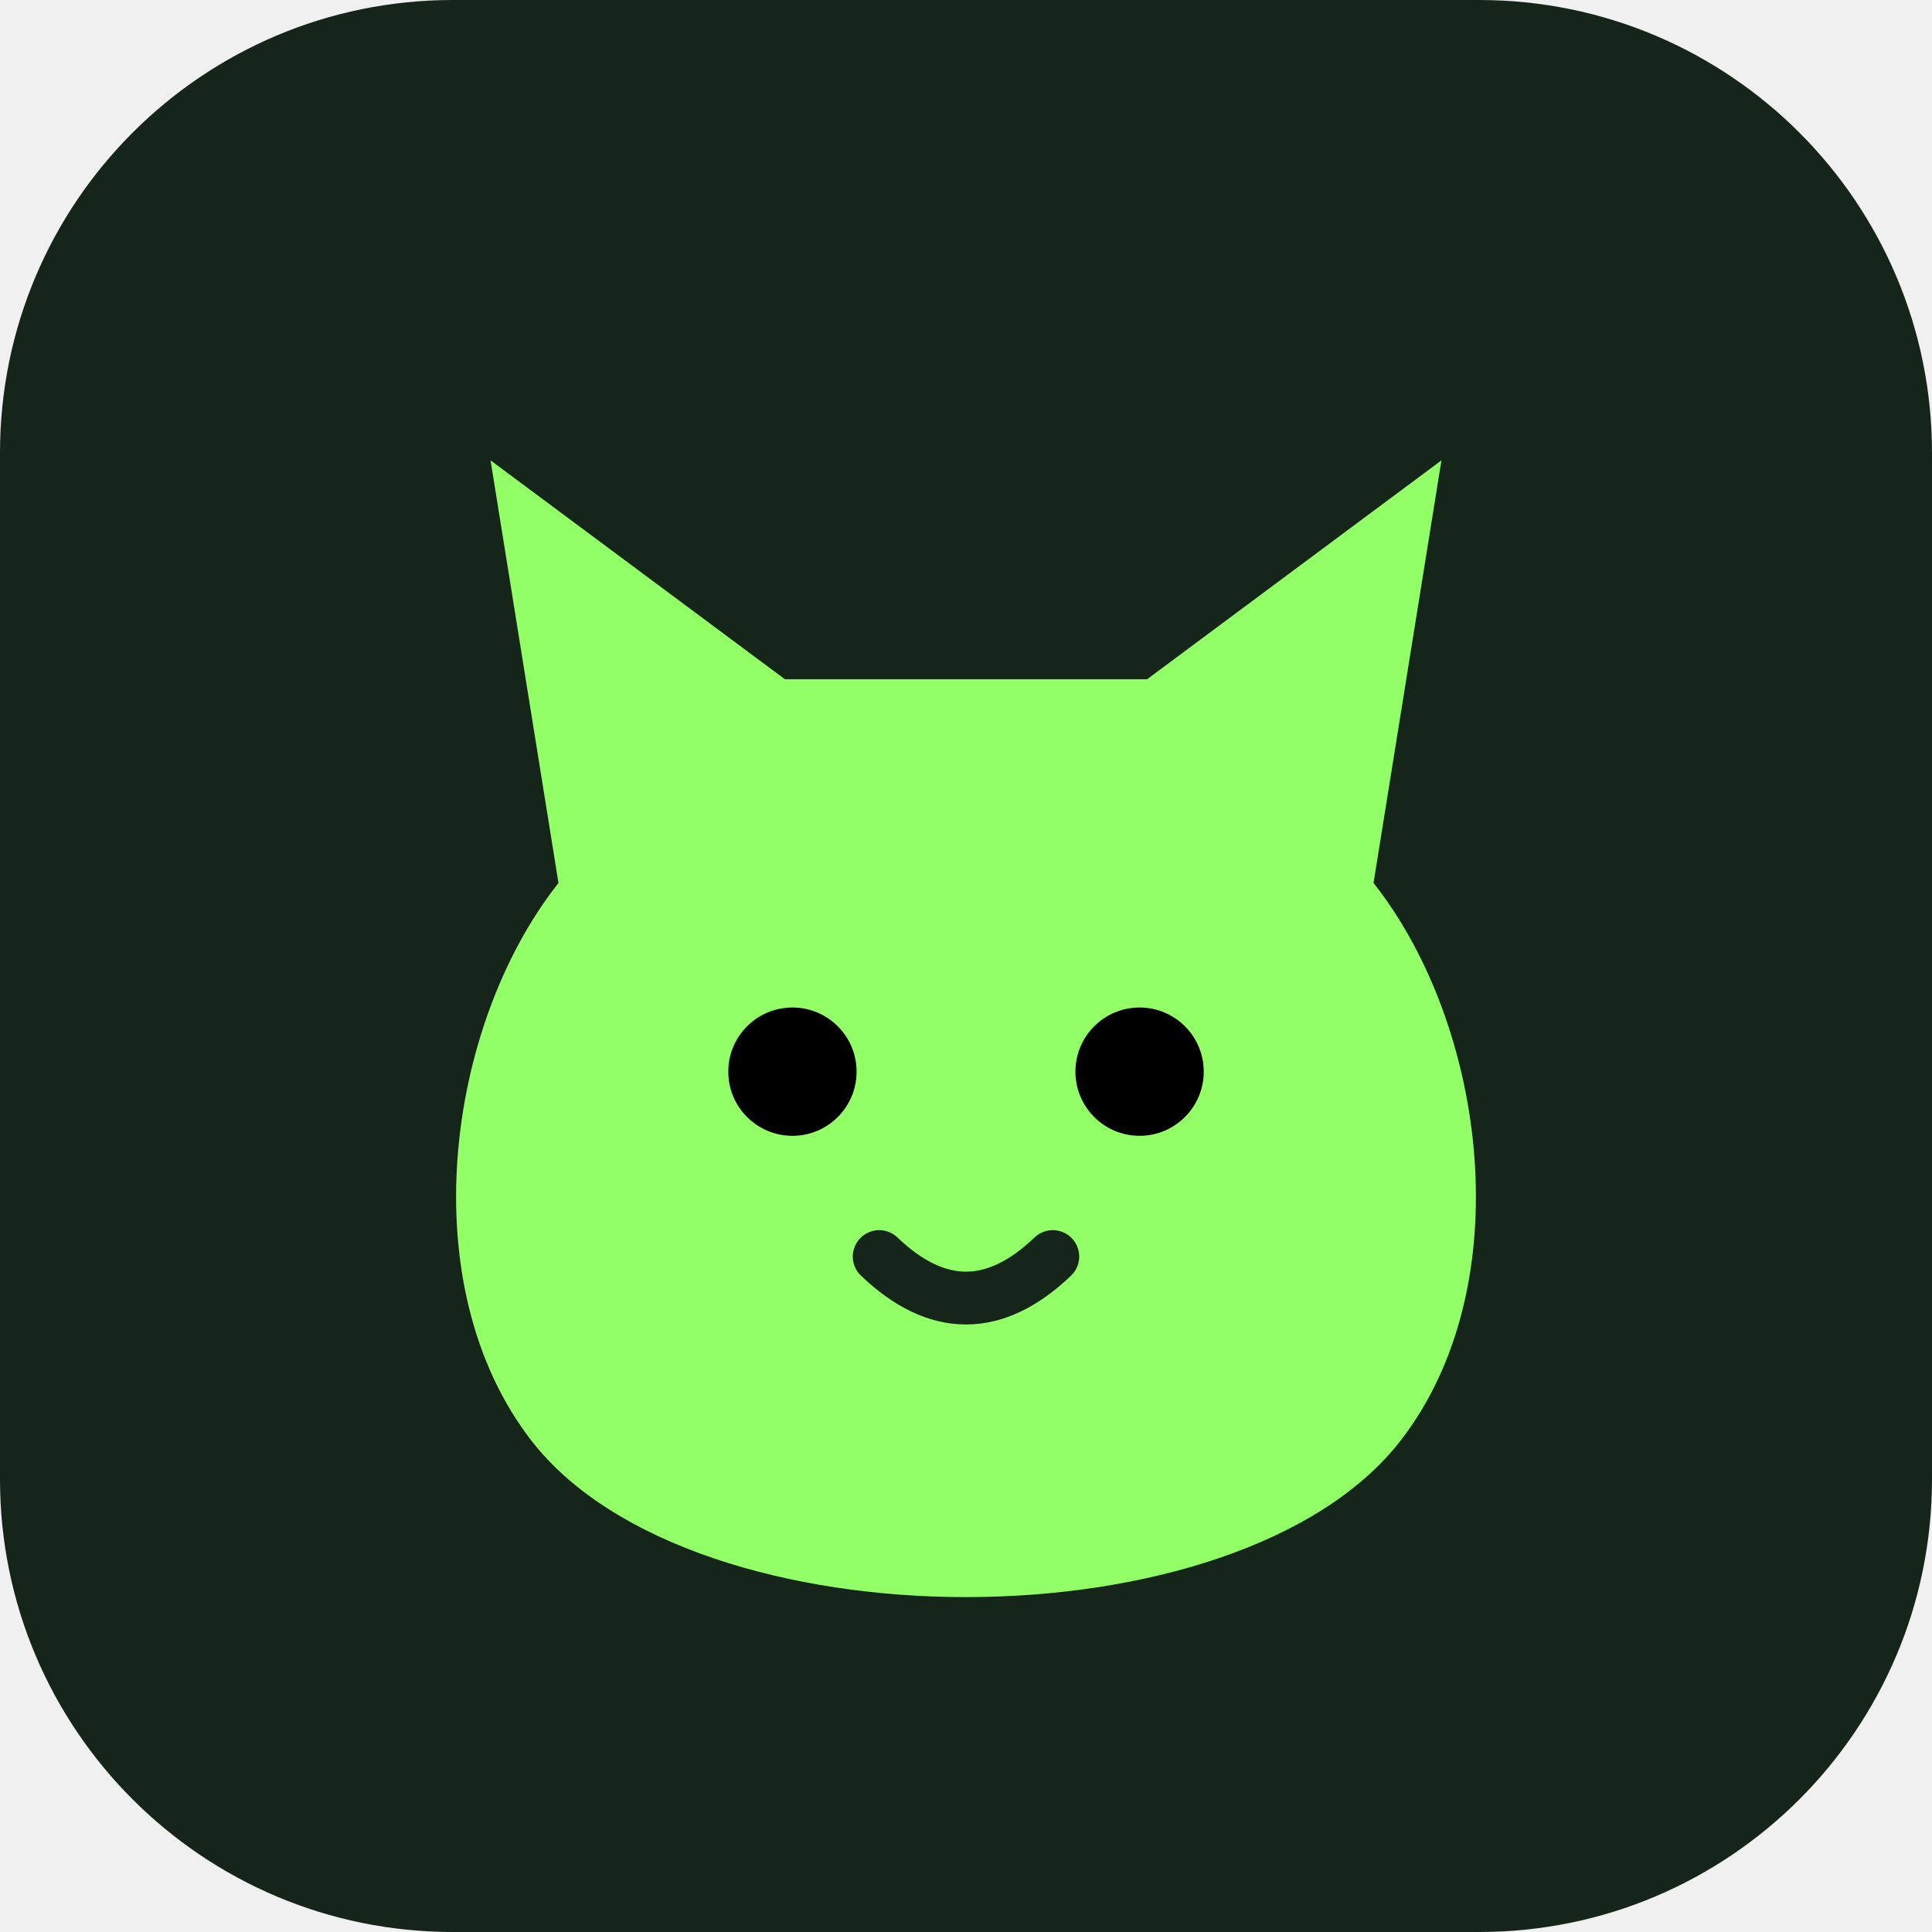
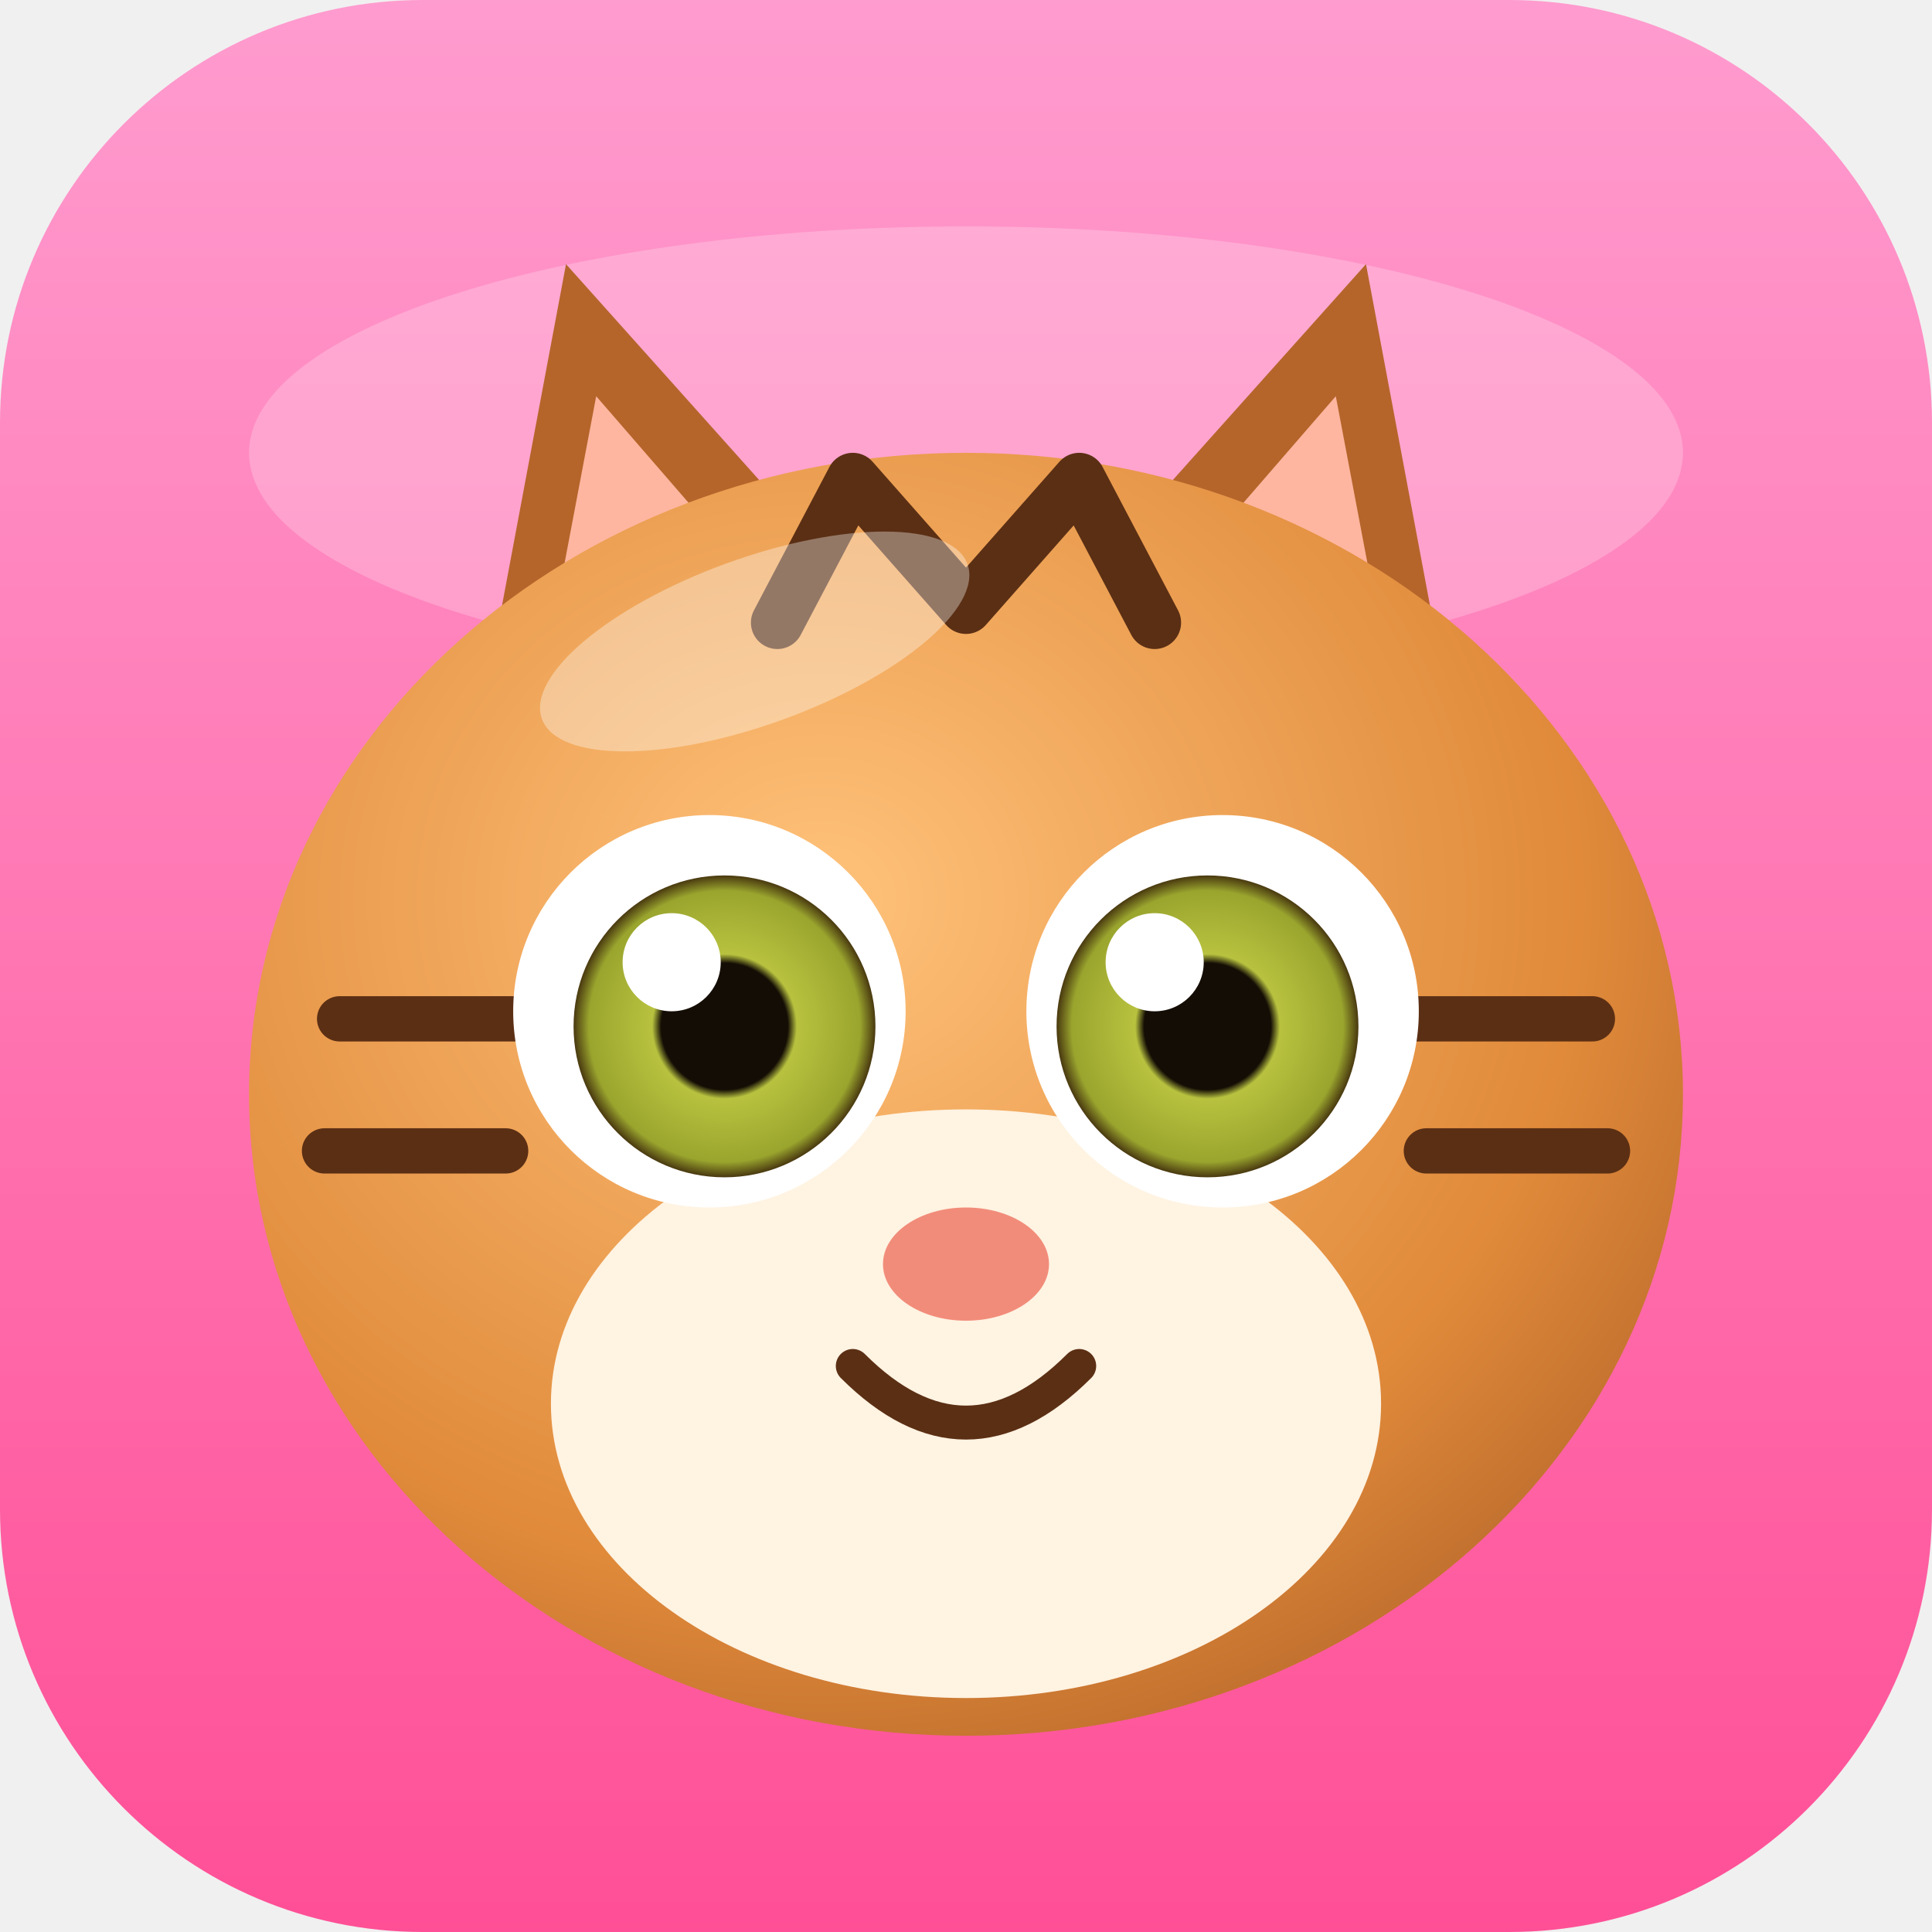
<svg xmlns="http://www.w3.org/2000/svg" viewBox="0 0 512 512">
-   <rect width="512" height="512" rx="120" fill="#15251a" />
-   <path d="M130 122l78 58h96l78-58-18 112c30 38 39 107 7 148-43 55-187 55-230 0-32-41-23-110 7-148z" fill="#91ff65" />
-   <circle cx="210" cy="284" r="17" />
-   <circle cx="302" cy="284" r="17" />
-   <path d="M233 333q23 22 46 0" fill="none" stroke="#15251a" stroke-width="14" stroke-linecap="round" />
+   <defs>
+     <linearGradient id="bg" x1="0" y1="0" x2="0" y2="1">
+       <stop offset="0" stop-color="#ff9ccf" />
+       <stop offset="1" stop-color="#ff4f96" />
+     </linearGradient>
+     <radialGradient id="fur" cx=".4" cy=".35" r=".75">
+       <stop offset="0" stop-color="#ffc27a" />
+       <stop offset=".7" stop-color="#e08a3a" />
+       <stop offset="1" stop-color="#b5652a" />
+     </radialGradient>
+     <radialGradient id="eye" cx=".5" cy=".5" r=".5">
+       <stop offset="0" stop-color="#140d05" />
+       <stop offset=".42" stop-color="#140d05" />
+       <stop offset=".48" stop-color="#b8c23f" />
+       <stop offset=".9" stop-color="#9aa52e" />
+       <stop offset="1" stop-color="#4a3a10" />
+     </radialGradient>
+   </defs>
+   <rect width="512" height="512" rx="112" fill="url(#bg)" />
+   <ellipse cx="256" cy="120" rx="190" ry="60" fill="#fff" opacity=".22" />
+   <path d="M120 230 L150 70 L235 165 Z" fill="#b5652a" />
+   <path d="M392 230 L362 70 L277 165 Z" fill="#b5652a" />
+   <path d="M140 200 L158 105 L210 165 Z" fill="#ffb6a0" />
+   <path d="M372 200 L354 105 L302 165 Z" fill="#ffb6a0" />
+   <ellipse cx="256" cy="290" rx="190" ry="170" fill="url(#fur)" />
+   <path d="M206 165 l20 -38 l30 34 l30 -34 l20 38" fill="none" stroke="#5b2f14" stroke-width="14" stroke-linecap="round" stroke-linejoin="round" />
+   <path d="M90 270 h50 M86 305 h48 M422 270 h-50 M426 305 h-48" stroke="#5b2f14" stroke-width="12" stroke-linecap="round" />
+   <ellipse cx="256" cy="372" rx="110" ry="78" fill="#fff3e2" />
+   <circle cx="188" cy="268" r="52" fill="#fff" />
+   <circle cx="324" cy="268" r="52" fill="#fff" />
+   <circle cx="192" cy="272" r="40" fill="url(#eye)" />
+   <circle cx="320" cy="272" r="40" fill="url(#eye)" />
+   <circle cx="178" cy="255" r="13" fill="#fff" />
+   <circle cx="306" cy="255" r="13" fill="#fff" />
+   <ellipse cx="256" cy="335" rx="22" ry="15" fill="#f28c7a" />
+   <path d="M226 362 q30 30 60 0" fill="none" stroke="#5b2f14" stroke-width="9" stroke-linecap="round" />
+   <ellipse cx="200" cy="170" rx="60" ry="22" fill="#fff" opacity=".35" transform="rotate(-20 200 170)" />
</svg>
